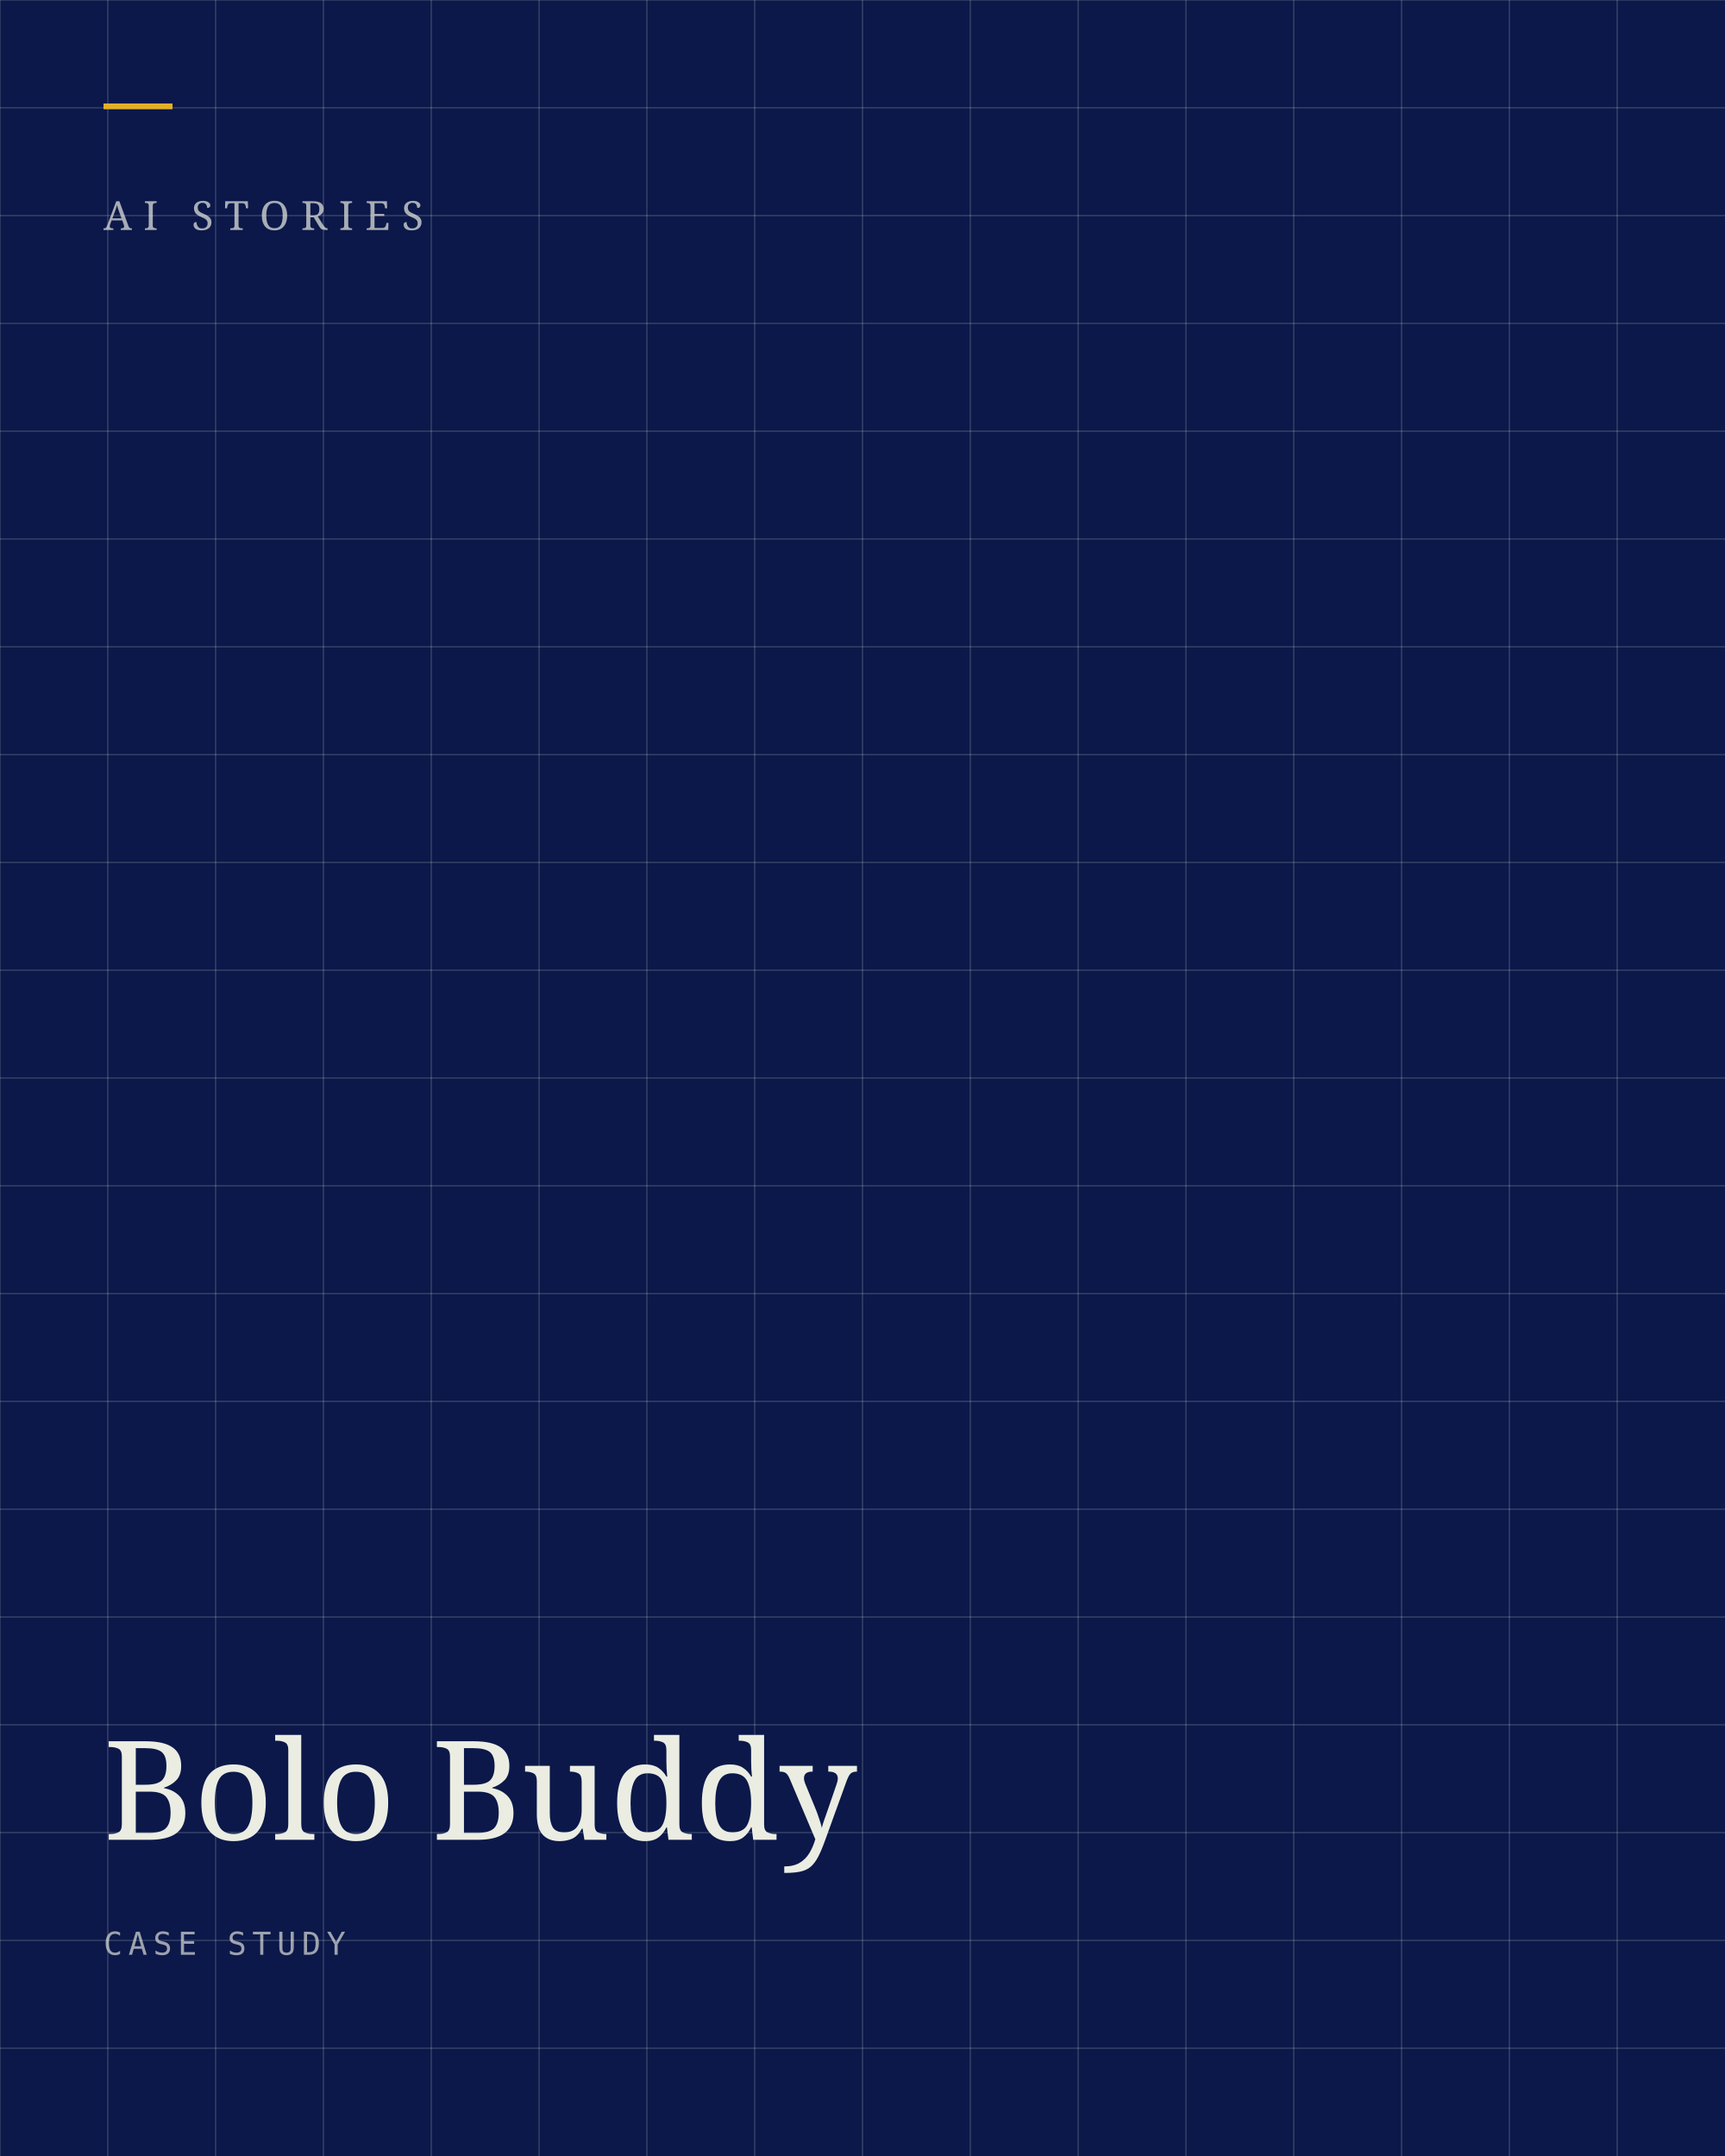
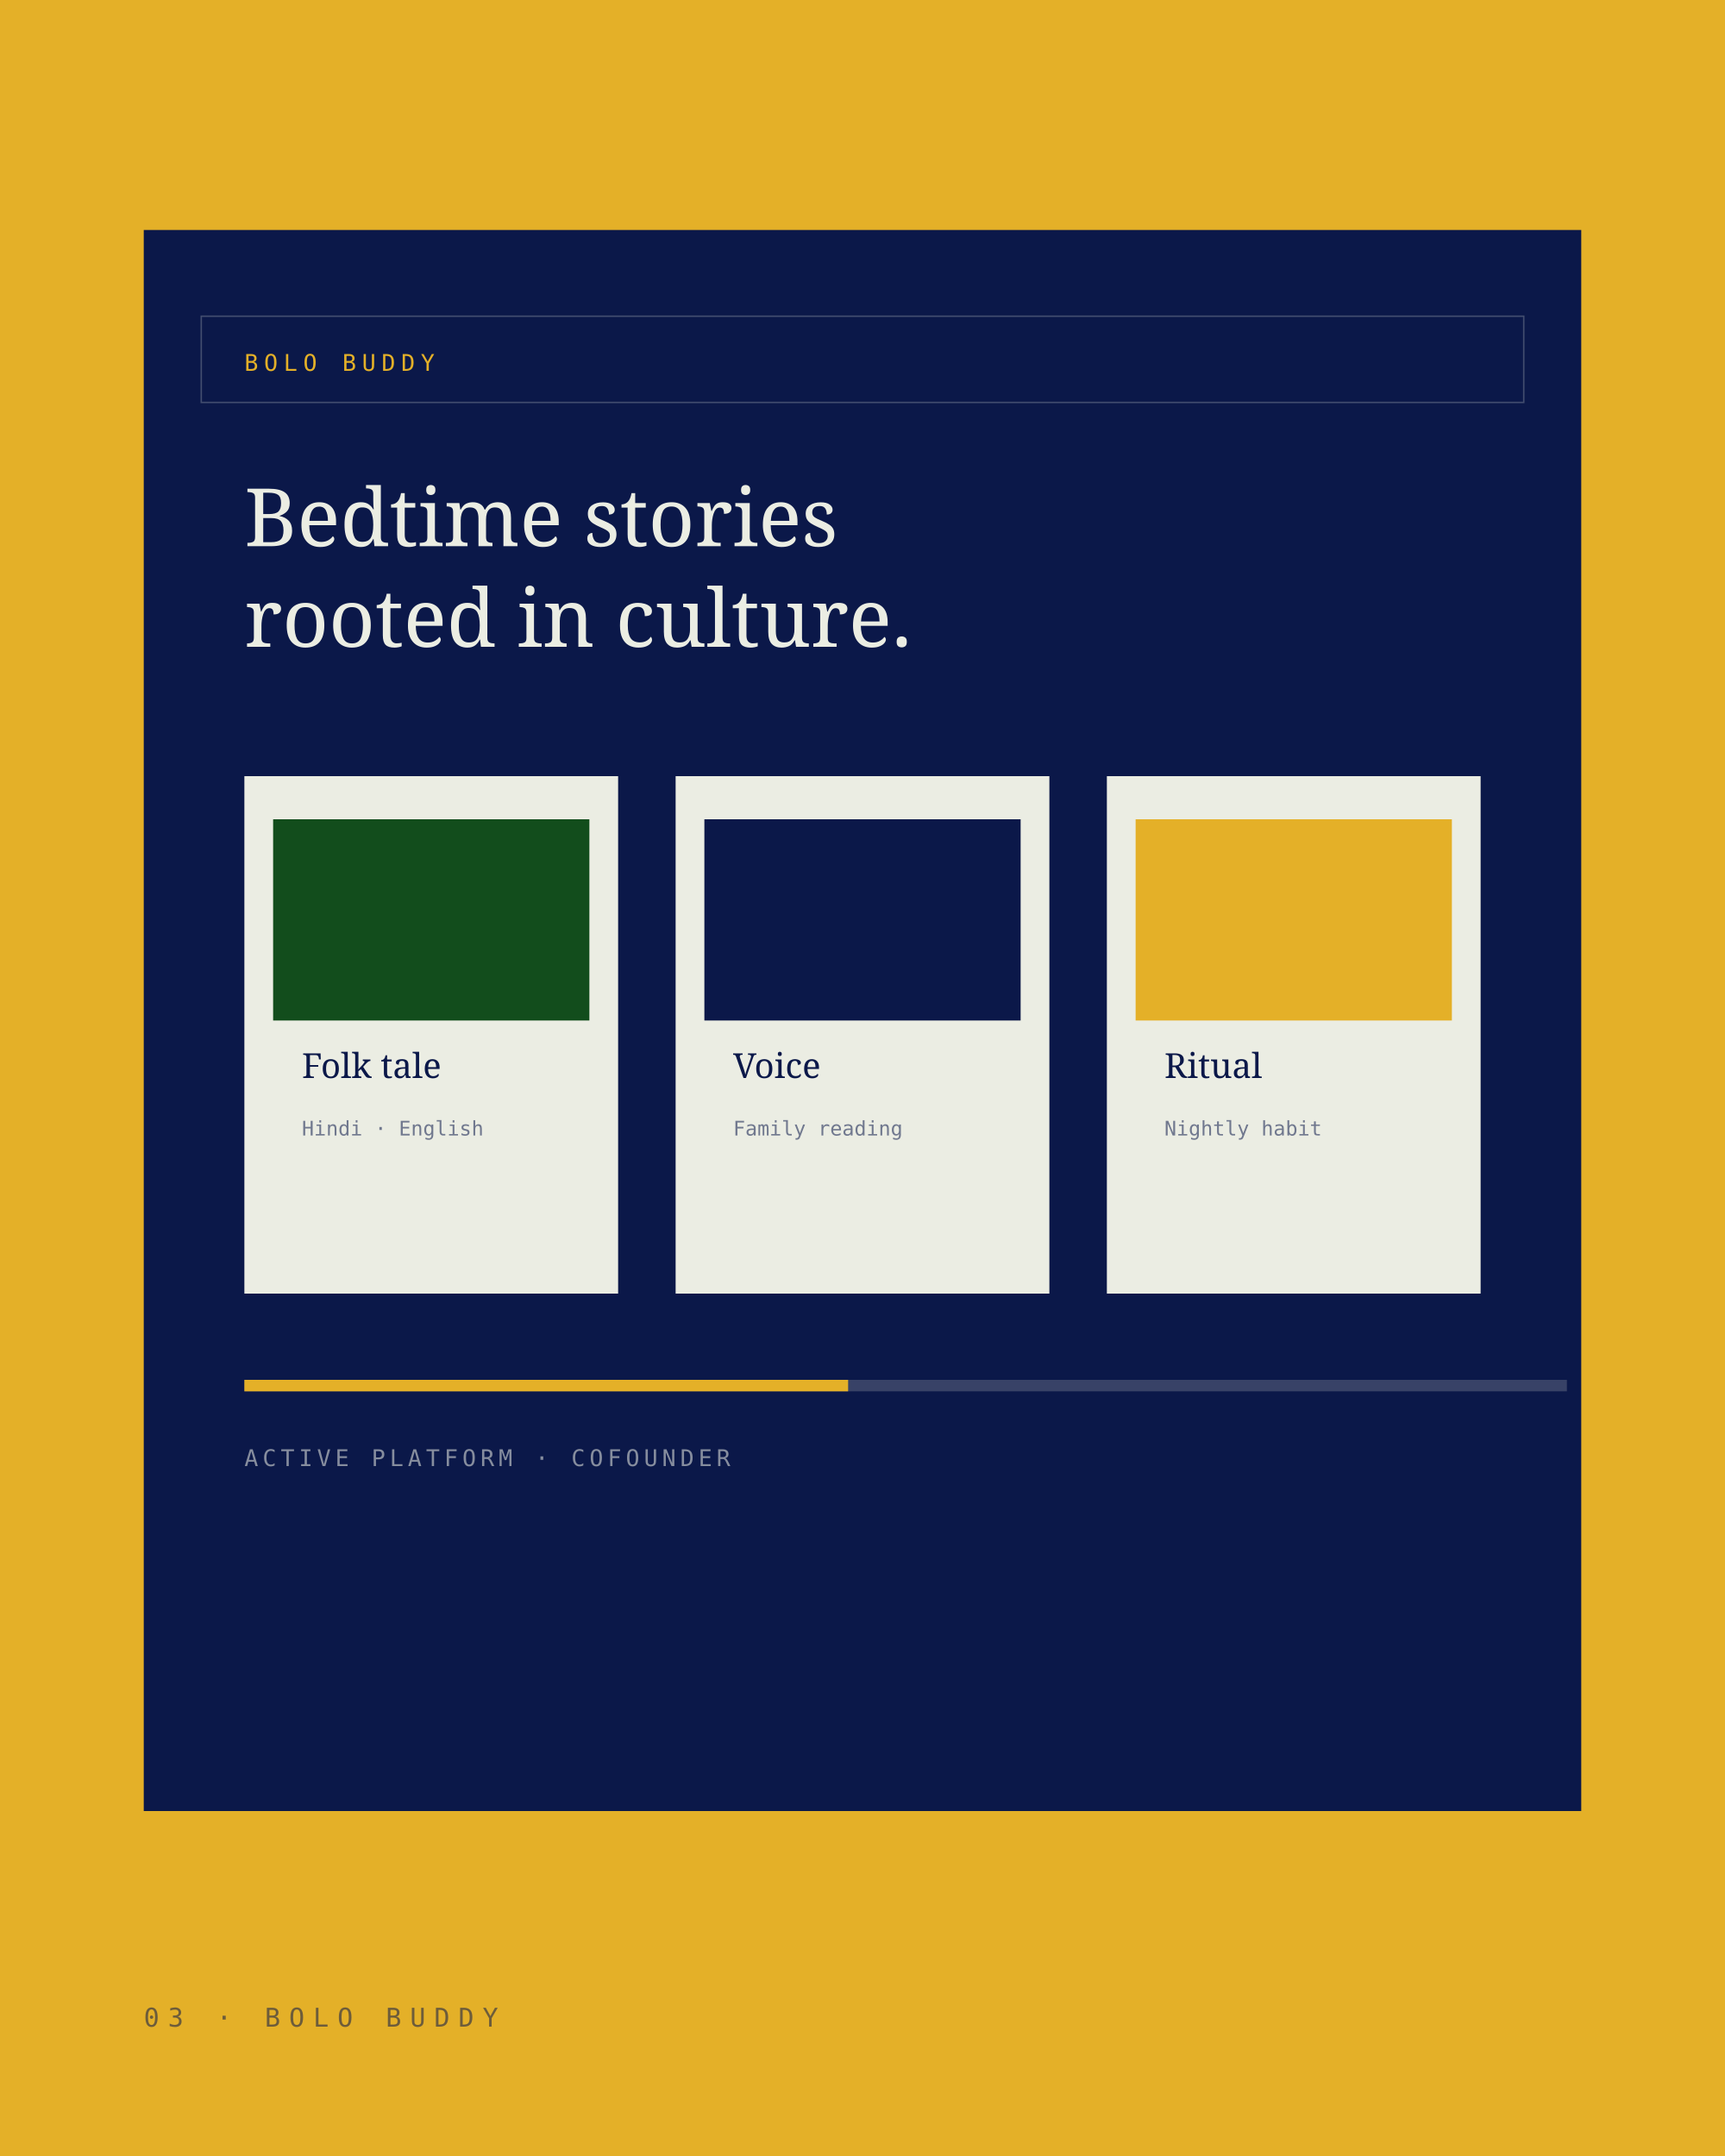
- <svg xmlns="http://www.w3.org/2000/svg" viewBox="0 0 1200 1500" role="img" aria-label="Bolo Buddy case study cover">
-   <rect width="1200" height="1500" fill="#0B1849" />
-   <g stroke="#EBEDE3" stroke-opacity="0.18" fill="none">
-     <line x1="0" y1="0" x2="0" y2="1500" />
-     <line x1="75" y1="0" x2="75" y2="1500" />
-     <line x1="150" y1="0" x2="150" y2="1500" />
-     <line x1="225" y1="0" x2="225" y2="1500" />
-     <line x1="300" y1="0" x2="300" y2="1500" />
-     <line x1="375" y1="0" x2="375" y2="1500" />
-     <line x1="450" y1="0" x2="450" y2="1500" />
-     <line x1="525" y1="0" x2="525" y2="1500" />
-     <line x1="600" y1="0" x2="600" y2="1500" />
-     <line x1="675" y1="0" x2="675" y2="1500" />
-     <line x1="750" y1="0" x2="750" y2="1500" />
-     <line x1="825" y1="0" x2="825" y2="1500" />
-     <line x1="900" y1="0" x2="900" y2="1500" />
-     <line x1="975" y1="0" x2="975" y2="1500" />
-     <line x1="1050" y1="0" x2="1050" y2="1500" />
-     <line x1="1125" y1="0" x2="1125" y2="1500" />
-     <line x1="0" y1="0" x2="1200" y2="0" />
-     <line x1="0" y1="75" x2="1200" y2="75" />
-     <line x1="0" y1="150" x2="1200" y2="150" />
-     <line x1="0" y1="225" x2="1200" y2="225" />
-     <line x1="0" y1="300" x2="1200" y2="300" />
-     <line x1="0" y1="375" x2="1200" y2="375" />
-     <line x1="0" y1="450" x2="1200" y2="450" />
-     <line x1="0" y1="525" x2="1200" y2="525" />
-     <line x1="0" y1="600" x2="1200" y2="600" />
-     <line x1="0" y1="675" x2="1200" y2="675" />
-     <line x1="0" y1="750" x2="1200" y2="750" />
-     <line x1="0" y1="825" x2="1200" y2="825" />
-     <line x1="0" y1="900" x2="1200" y2="900" />
-     <line x1="0" y1="975" x2="1200" y2="975" />
-     <line x1="0" y1="1050" x2="1200" y2="1050" />
-     <line x1="0" y1="1125" x2="1200" y2="1125" />
-     <line x1="0" y1="1200" x2="1200" y2="1200" />
-     <line x1="0" y1="1275" x2="1200" y2="1275" />
-     <line x1="0" y1="1350" x2="1200" y2="1350" />
-     <line x1="0" y1="1425" x2="1200" y2="1425" />
-   </g>
-   <rect x="72" y="72" width="48" height="4" fill="#E4B028" />
-   <text x="72" y="160" font-family="Georgia, serif" font-size="28" letter-spacing="8" fill="#EBEDE3" fill-opacity="0.7">AI STORIES</text>
-   <text x="72" y="1280" font-family="Georgia, serif" font-size="96" fill="#EBEDE3">Bolo Buddy</text>
-   <text x="72" y="1360" font-family="ui-monospace, monospace" font-size="22" letter-spacing="4" fill="#EBEDE3" fill-opacity="0.65">CASE STUDY</text>
+ <svg xmlns="http://www.w3.org/2000/svg" viewBox="0 0 1200 1500" role="img" aria-label="Bolo Buddy bedtime stories product experience">
+   <rect width="1200" height="1500" fill="#E4B028" />
+   <rect x="100" y="160" width="1000" height="1100" fill="#0B1849" />
+   <rect x="140" y="220" width="920" height="60" fill="none" stroke="#EBEDE3" stroke-opacity="0.25" />
+   <text x="170" y="258" font-family="ui-monospace, monospace" font-size="16" letter-spacing="4" fill="#E4B028">BOLO BUDDY</text>
+   <text x="170" y="380" font-family="Georgia, serif" font-size="56" fill="#EBEDE3">Bedtime stories</text>
+   <text x="170" y="450" font-family="Georgia, serif" font-size="56" fill="#EBEDE3">rooted in culture.</text>
+   <rect x="170" y="540" width="260" height="360" fill="#EBEDE3" />
+   <rect x="190" y="570" width="220" height="140" fill="#124D1C" />
+   <text x="210" y="750" font-family="Georgia, serif" font-size="24" fill="#0B1849">Folk tale</text>
+   <text x="210" y="790" font-family="ui-monospace, monospace" font-size="14" fill="#0B1849" fill-opacity="0.55">Hindi · English</text>
+   <rect x="470" y="540" width="260" height="360" fill="#EBEDE3" />
+   <rect x="490" y="570" width="220" height="140" fill="#0B1849" />
+   <text x="510" y="750" font-family="Georgia, serif" font-size="24" fill="#0B1849">Voice</text>
+   <text x="510" y="790" font-family="ui-monospace, monospace" font-size="14" fill="#0B1849" fill-opacity="0.55">Family reading</text>
+   <rect x="770" y="540" width="260" height="360" fill="#EBEDE3" />
+   <rect x="790" y="570" width="220" height="140" fill="#E4B028" />
+   <text x="810" y="750" font-family="Georgia, serif" font-size="24" fill="#0B1849">Ritual</text>
+   <text x="810" y="790" font-family="ui-monospace, monospace" font-size="14" fill="#0B1849" fill-opacity="0.55">Nightly habit</text>
+   <rect x="170" y="960" width="920" height="8" fill="#EBEDE3" fill-opacity="0.2" />
+   <rect x="170" y="960" width="420" height="8" fill="#E4B028" />
+   <text x="170" y="1020" font-family="ui-monospace, monospace" font-size="16" letter-spacing="3" fill="#EBEDE3" fill-opacity="0.55">ACTIVE PLATFORM · COFOUNDER</text>
+   <text x="100" y="1410" font-family="ui-monospace, monospace" font-size="18" letter-spacing="6" fill="#0B1849" fill-opacity="0.55">03 · BOLO BUDDY</text>
</svg>
